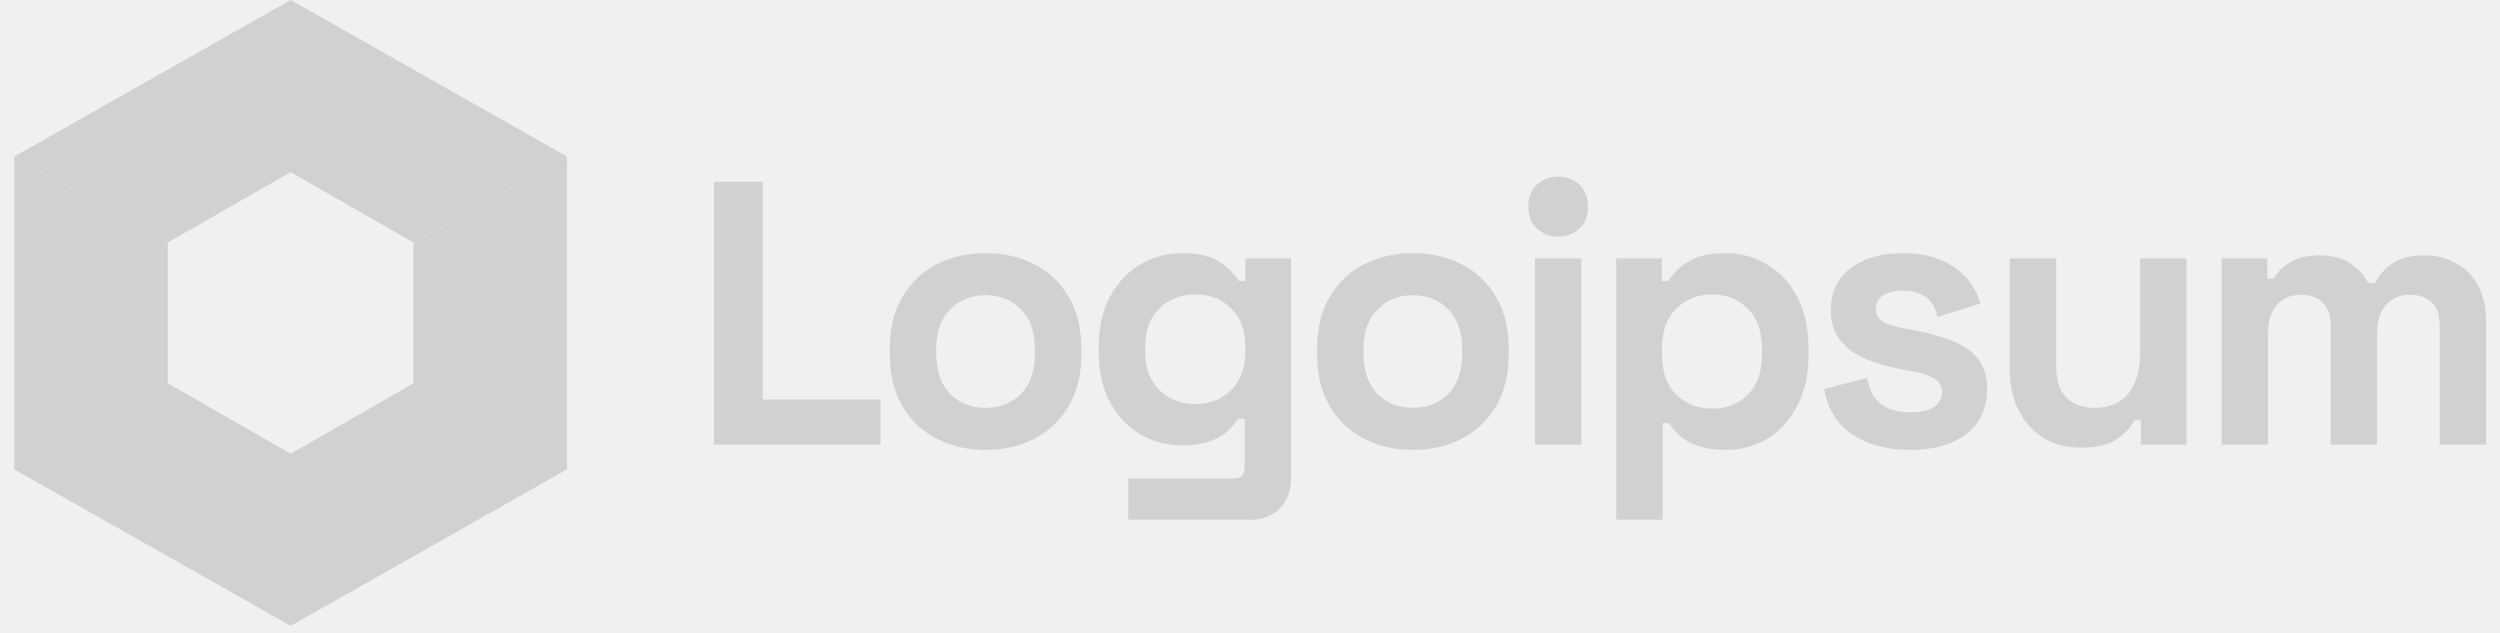
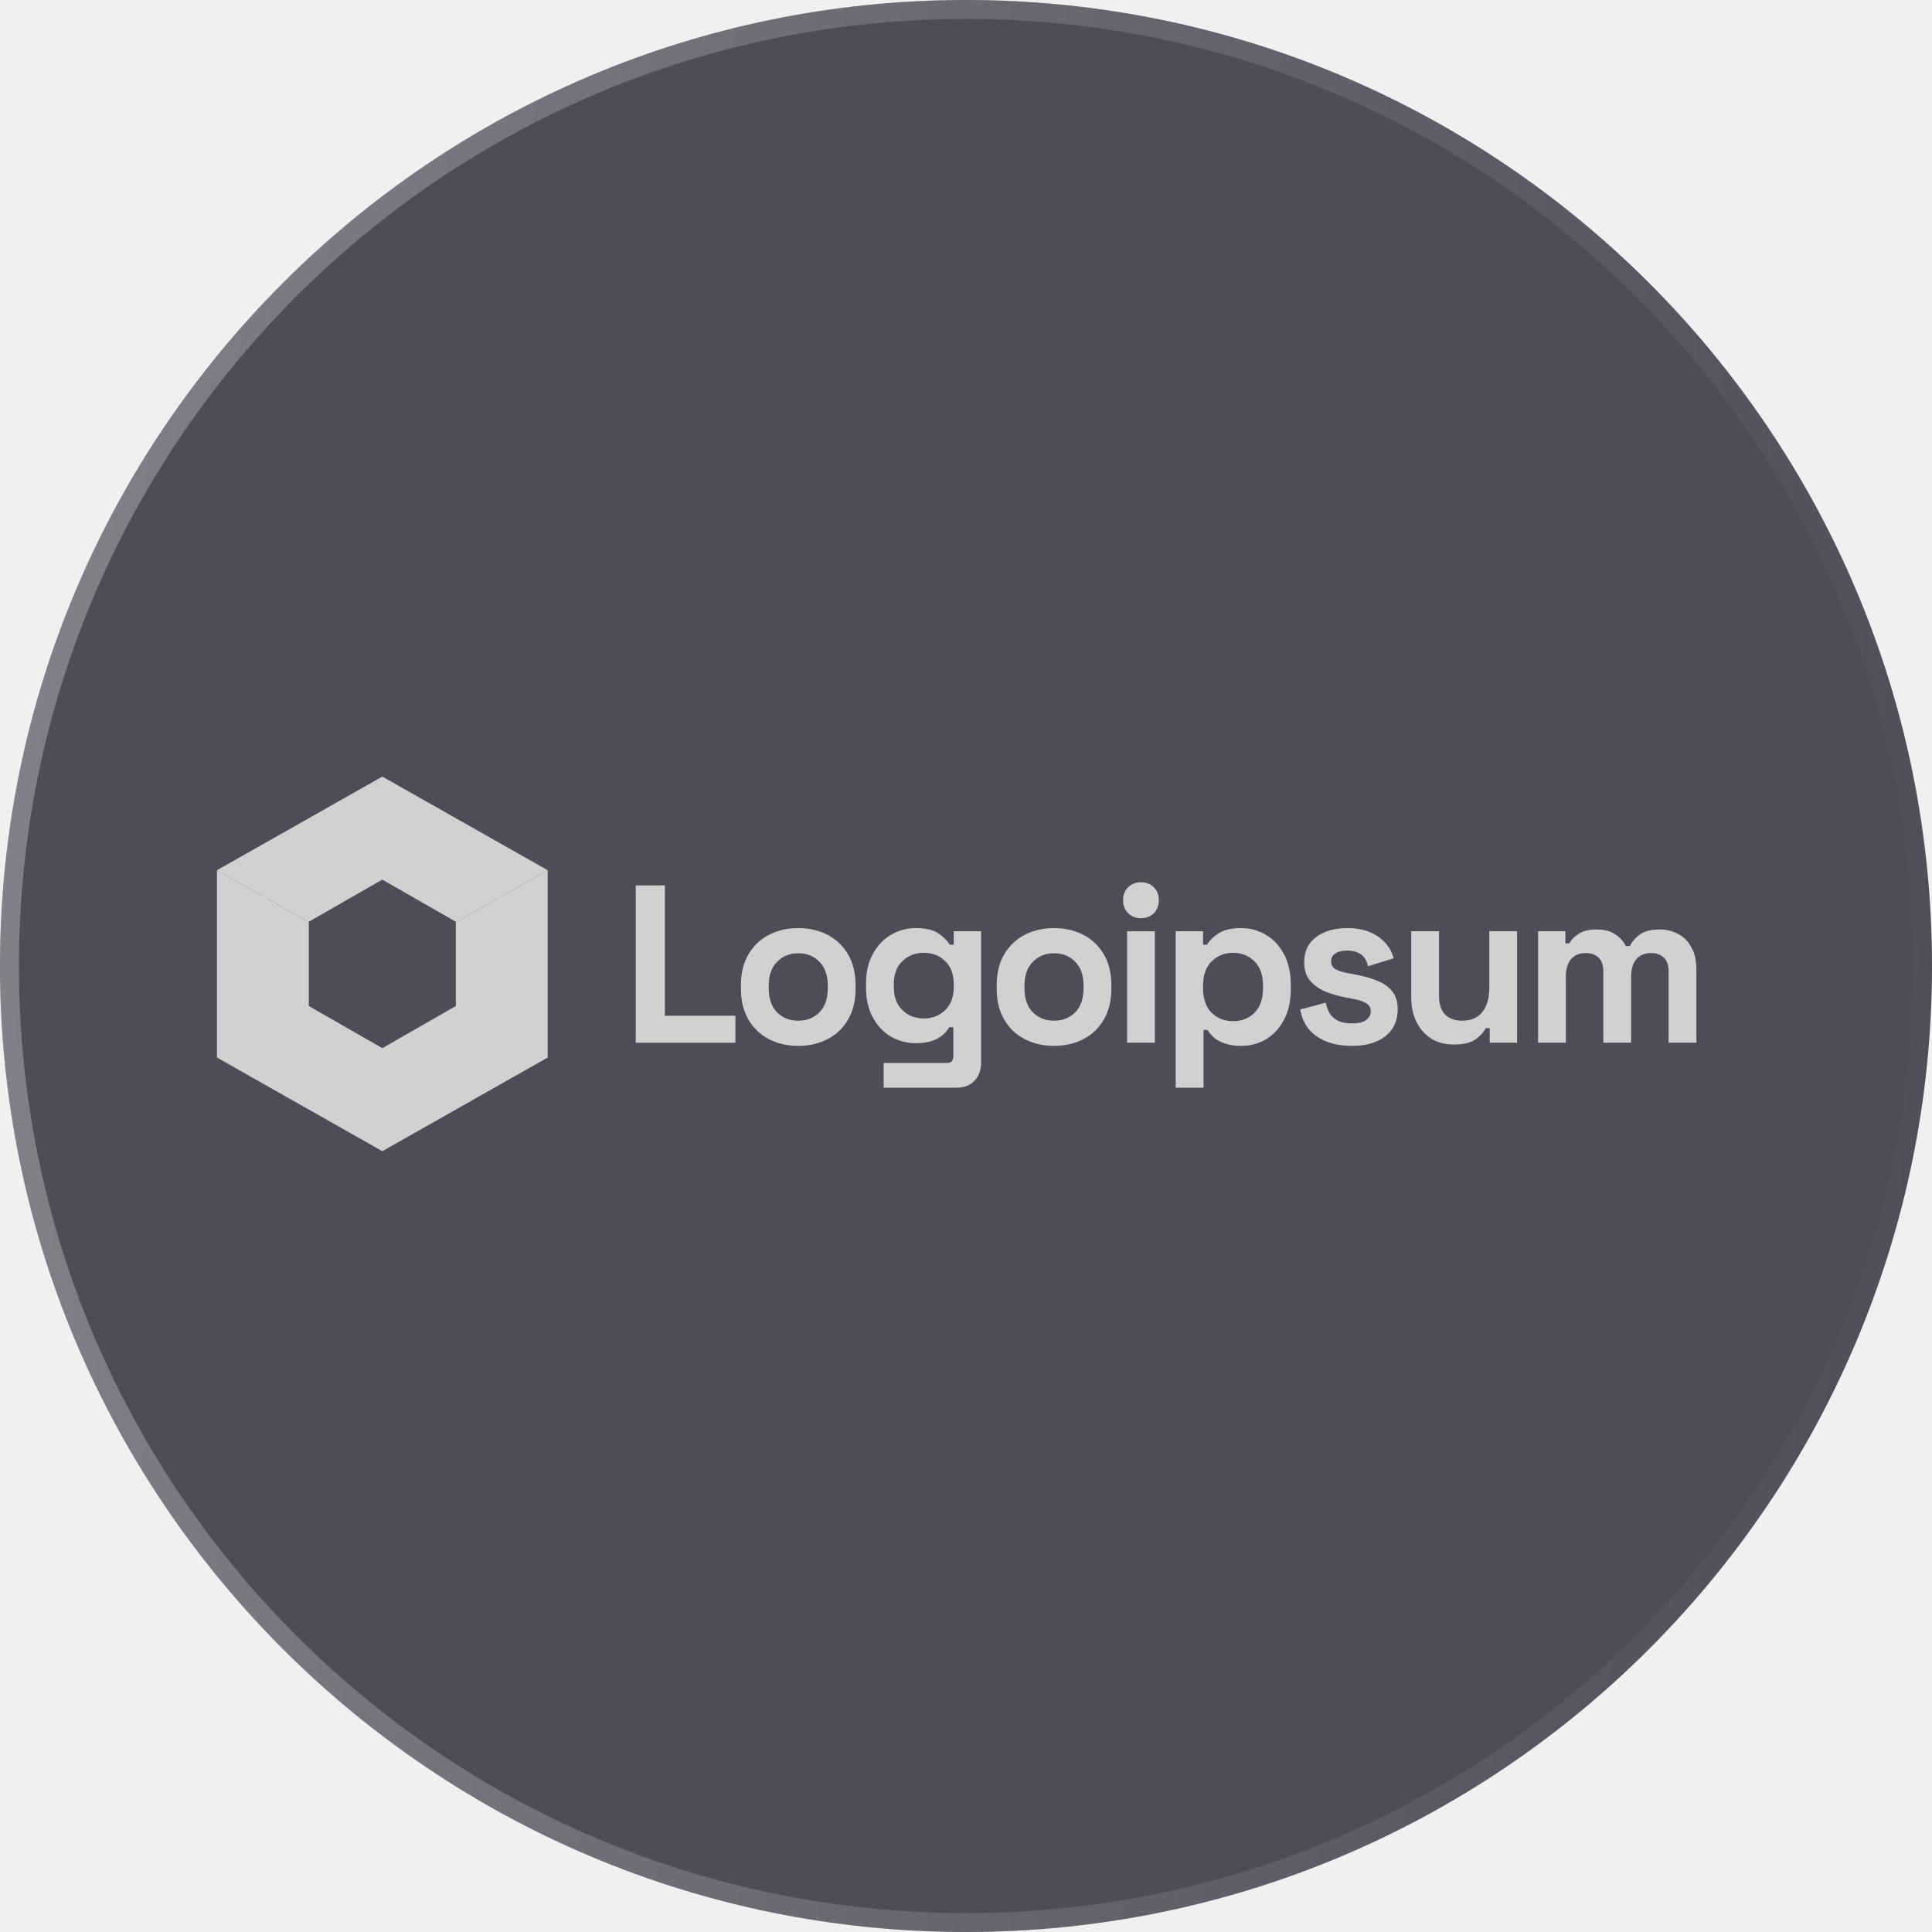
- <svg xmlns="http://www.w3.org/2000/svg" width="79" height="20" viewBox="0 0 79 20" fill="none">
-   <g clip-path="url(#clip0_43_1753)">
-     <path d="M0.454 14.833L0.454 4.944L5.304 7.691V12.113L9.185 14.338L13.065 12.113V7.691L17.915 4.944V14.833L9.185 19.777L0.454 14.833Z" fill="#D1D1D1" />
-     <path fill-rule="evenodd" clip-rule="evenodd" d="M2.879 6.318L0.454 4.944L9.185 0L17.915 4.944L15.49 6.318V13.597L9.185 17.305L2.879 13.597L2.879 6.318ZM15.227 6.466L13.065 7.691V7.663L9.185 5.439L5.304 7.663V7.691L3.142 6.466V13.444L9.185 16.998L15.227 13.444V6.466Z" fill="#D1D1D1" />
-     <path d="M22.564 14.051V5.745H24.101V12.627H27.826V14.051H22.564Z" fill="#D1D1D1" />
-     <path d="M31.143 14.217C30.569 14.217 30.053 14.098 29.595 13.861C29.137 13.623 28.776 13.279 28.513 12.829C28.249 12.378 28.117 11.836 28.117 11.203V11.013C28.117 10.38 28.249 9.838 28.513 9.387C28.776 8.936 29.137 8.592 29.595 8.355C30.053 8.118 30.569 7.999 31.143 7.999C31.718 7.999 32.234 8.118 32.692 8.355C33.15 8.592 33.511 8.936 33.774 9.387C34.038 9.838 34.17 10.38 34.17 11.013V11.203C34.17 11.836 34.038 12.378 33.774 12.829C33.511 13.279 33.15 13.623 32.692 13.861C32.234 14.098 31.718 14.217 31.143 14.217ZM31.143 12.888C31.594 12.888 31.966 12.742 32.261 12.449C32.556 12.148 32.703 11.721 32.703 11.167V11.049C32.703 10.495 32.556 10.072 32.261 9.779C31.974 9.478 31.601 9.328 31.143 9.328C30.693 9.328 30.321 9.478 30.026 9.779C29.731 10.072 29.584 10.495 29.584 11.049V11.167C29.584 11.721 29.731 12.148 30.026 12.449C30.321 12.742 30.693 12.888 31.143 12.888Z" fill="#D1D1D1" />
-     <path d="M34.721 11.132V10.942C34.721 10.325 34.841 9.799 35.082 9.364C35.322 8.921 35.641 8.584 36.036 8.355C36.44 8.118 36.878 7.999 37.352 7.999C37.88 7.999 38.279 8.094 38.551 8.284C38.822 8.474 39.02 8.671 39.145 8.877H39.354V8.165H40.798V15.095C40.798 15.498 40.681 15.819 40.448 16.056C40.215 16.301 39.905 16.424 39.517 16.424H35.652V15.119H39.005C39.222 15.119 39.331 15 39.331 14.763V13.232H39.121C39.044 13.358 38.935 13.489 38.795 13.623C38.656 13.75 38.469 13.857 38.237 13.944C38.004 14.031 37.709 14.074 37.352 14.074C36.878 14.074 36.44 13.96 36.036 13.73C35.641 13.493 35.322 13.157 35.082 12.722C34.841 12.279 34.721 11.749 34.721 11.132ZM37.771 12.769C38.221 12.769 38.597 12.623 38.9 12.33C39.203 12.037 39.354 11.626 39.354 11.096V10.977C39.354 10.439 39.203 10.028 38.9 9.743C38.605 9.451 38.229 9.304 37.771 9.304C37.321 9.304 36.944 9.451 36.642 9.743C36.339 10.028 36.188 10.439 36.188 10.977V11.096C36.188 11.626 36.339 12.037 36.642 12.33C36.944 12.623 37.321 12.769 37.771 12.769Z" fill="#D1D1D1" />
-     <path d="M44.647 14.217C44.073 14.217 43.557 14.098 43.099 13.861C42.641 13.623 42.28 13.279 42.016 12.829C41.752 12.378 41.621 11.836 41.621 11.203V11.013C41.621 10.38 41.752 9.838 42.016 9.387C42.28 8.936 42.641 8.592 43.099 8.355C43.557 8.118 44.073 7.999 44.647 7.999C45.222 7.999 45.738 8.118 46.196 8.355C46.653 8.592 47.014 8.936 47.278 9.387C47.542 9.838 47.674 10.38 47.674 11.013V11.203C47.674 11.836 47.542 12.378 47.278 12.829C47.014 13.279 46.653 13.623 46.196 13.861C45.738 14.098 45.222 14.217 44.647 14.217ZM44.647 12.888C45.097 12.888 45.47 12.742 45.765 12.449C46.06 12.148 46.207 11.721 46.207 11.167V11.049C46.207 10.495 46.06 10.072 45.765 9.779C45.478 9.478 45.105 9.328 44.647 9.328C44.197 9.328 43.825 9.478 43.53 9.779C43.235 10.072 43.087 10.495 43.087 11.049V11.167C43.087 11.721 43.235 12.148 43.53 12.449C43.825 12.742 44.197 12.888 44.647 12.888Z" fill="#D1D1D1" />
-     <path d="M48.504 14.052V8.166H49.971V14.052H48.504ZM49.237 7.478C48.974 7.478 48.748 7.391 48.562 7.217C48.384 7.043 48.294 6.813 48.294 6.528C48.294 6.244 48.384 6.014 48.562 5.84C48.748 5.666 48.974 5.579 49.237 5.579C49.509 5.579 49.734 5.666 49.913 5.84C50.091 6.014 50.18 6.244 50.18 6.528C50.18 6.813 50.091 7.043 49.913 7.217C49.734 7.391 49.509 7.478 49.237 7.478Z" fill="#D1D1D1" />
-     <path d="M51.072 16.424V8.165H52.516V8.877H52.725C52.857 8.648 53.063 8.446 53.343 8.272C53.622 8.09 54.022 7.999 54.541 7.999C55.007 7.999 55.438 8.118 55.833 8.355C56.229 8.584 56.547 8.925 56.788 9.376C57.029 9.826 57.149 10.372 57.149 11.013V11.203C57.149 11.844 57.029 12.389 56.788 12.84C56.547 13.291 56.229 13.635 55.833 13.873C55.438 14.102 55.007 14.217 54.541 14.217C54.192 14.217 53.897 14.173 53.656 14.086C53.424 14.007 53.234 13.904 53.086 13.778C52.947 13.643 52.834 13.509 52.749 13.374H52.539V16.424H51.072ZM54.099 12.912C54.557 12.912 54.933 12.765 55.228 12.473C55.531 12.172 55.682 11.737 55.682 11.167V11.049C55.682 10.479 55.531 10.048 55.228 9.755C54.926 9.455 54.549 9.304 54.099 9.304C53.649 9.304 53.272 9.455 52.97 9.755C52.667 10.048 52.516 10.479 52.516 11.049V11.167C52.516 11.737 52.667 12.172 52.97 12.473C53.272 12.765 53.649 12.912 54.099 12.912Z" fill="#D1D1D1" />
-     <path d="M60.37 14.217C59.617 14.217 59 14.051 58.519 13.718C58.038 13.386 57.747 12.912 57.646 12.294L58.996 11.938C59.051 12.215 59.14 12.433 59.264 12.591C59.396 12.749 59.555 12.864 59.742 12.935C59.935 12.998 60.145 13.03 60.37 13.03C60.711 13.03 60.964 12.971 61.127 12.852C61.29 12.726 61.371 12.571 61.371 12.389C61.371 12.207 61.294 12.069 61.138 11.974C60.983 11.871 60.735 11.788 60.393 11.725L60.067 11.666C59.664 11.586 59.295 11.48 58.961 11.345C58.628 11.203 58.36 11.009 58.158 10.764C57.957 10.518 57.855 10.202 57.855 9.815C57.855 9.229 58.065 8.782 58.484 8.474C58.903 8.157 59.455 7.999 60.137 7.999C60.782 7.999 61.317 8.145 61.743 8.438C62.17 8.731 62.45 9.114 62.582 9.589L61.22 10.016C61.158 9.716 61.03 9.502 60.836 9.376C60.649 9.249 60.416 9.186 60.137 9.186C59.858 9.186 59.645 9.237 59.497 9.34C59.35 9.435 59.276 9.569 59.276 9.743C59.276 9.933 59.353 10.075 59.509 10.171C59.664 10.258 59.873 10.325 60.137 10.372L60.463 10.431C60.898 10.511 61.29 10.617 61.639 10.752C61.996 10.879 62.275 11.064 62.477 11.31C62.687 11.547 62.792 11.871 62.792 12.283C62.792 12.9 62.57 13.378 62.128 13.718C61.693 14.051 61.107 14.217 60.37 14.217Z" fill="#D1D1D1" />
-     <path d="M65.753 14.146C65.303 14.146 64.907 14.043 64.566 13.837C64.232 13.623 63.972 13.331 63.786 12.959C63.6 12.587 63.506 12.16 63.506 11.677V8.165H64.973V11.559C64.973 12.002 65.078 12.334 65.288 12.556C65.504 12.777 65.811 12.888 66.207 12.888C66.657 12.888 67.007 12.737 67.255 12.437C67.503 12.128 67.627 11.701 67.627 11.155V8.165H69.094V14.051H67.65V13.279H67.441C67.348 13.477 67.173 13.671 66.917 13.861C66.661 14.051 66.273 14.146 65.753 14.146Z" fill="#D1D1D1" />
-     <path d="M70.203 14.051V8.165H71.646V8.806H71.855C71.956 8.608 72.123 8.438 72.356 8.296C72.589 8.145 72.895 8.07 73.276 8.07C73.687 8.07 74.017 8.153 74.265 8.319C74.514 8.478 74.704 8.687 74.836 8.948H75.045C75.177 8.695 75.364 8.486 75.604 8.319C75.845 8.153 76.186 8.07 76.629 8.07C76.985 8.07 77.308 8.149 77.595 8.308C77.889 8.458 78.122 8.691 78.293 9.008C78.471 9.316 78.561 9.708 78.561 10.182V14.051H77.094V10.289C77.094 9.965 77.013 9.724 76.85 9.565C76.686 9.399 76.458 9.316 76.163 9.316C75.829 9.316 75.569 9.427 75.383 9.648C75.204 9.862 75.115 10.171 75.115 10.574V14.051H73.648V10.289C73.648 9.965 73.567 9.724 73.404 9.565C73.241 9.399 73.012 9.316 72.717 9.316C72.383 9.316 72.123 9.427 71.937 9.648C71.758 9.862 71.669 10.171 71.669 10.574V14.051H70.203Z" fill="#D1D1D1" />
+ <svg xmlns="http://www.w3.org/2000/svg" width="102" height="102" viewBox="0 0 102 102" fill="none">
+   <circle cx="51" cy="51" r="51" fill="#252532" fill-opacity="0.8" />
+   <circle cx="51" cy="51" r="50.5" stroke="url(#paint0_linear_43_1751)" stroke-opacity="0.3" />
+   <g clip-path="url(#clip0_43_1751)">
+     <path d="M11.454 55.833L11.454 45.944L16.304 48.691V53.113L20.185 55.338L24.065 53.113V48.691L28.915 45.944V55.833L20.185 60.777L11.454 55.833Z" fill="#D1D1D1" />
+     <path fill-rule="evenodd" clip-rule="evenodd" d="M13.879 47.318L11.454 45.944L20.185 41L28.915 45.944L26.49 47.318V54.596L20.185 58.305L13.879 54.596L13.879 47.318ZM26.227 47.466L24.065 48.691V48.663L20.185 46.439L16.304 48.663V48.691L14.142 47.466V54.444L20.185 57.998L26.227 54.444V47.466Z" fill="#D1D1D1" />
+     <path d="M33.564 55.051V46.745H35.101V53.627H38.826V55.051H33.564Z" fill="#D1D1D1" />
+     <path d="M42.144 55.217C41.569 55.217 41.053 55.098 40.595 54.861C40.137 54.623 39.776 54.279 39.513 53.828C39.249 53.378 39.117 52.836 39.117 52.203V52.013C39.117 51.38 39.249 50.838 39.513 50.387C39.776 49.936 40.137 49.592 40.595 49.355C41.053 49.118 41.569 48.999 42.144 48.999C42.718 48.999 43.234 49.118 43.692 49.355C44.15 49.592 44.511 49.936 44.774 50.387C45.038 50.838 45.17 51.38 45.17 52.013V52.203C45.17 52.836 45.038 53.378 44.774 53.828C44.511 54.279 44.15 54.623 43.692 54.861C43.234 55.098 42.718 55.217 42.144 55.217ZM42.144 53.888C42.594 53.888 42.966 53.742 43.261 53.449C43.556 53.148 43.703 52.721 43.703 52.167V52.049C43.703 51.495 43.556 51.072 43.261 50.779C42.974 50.478 42.601 50.328 42.144 50.328C41.693 50.328 41.321 50.478 41.026 50.779C40.731 51.072 40.584 51.495 40.584 52.049V52.167C40.584 52.721 40.731 53.148 41.026 53.449C41.321 53.742 41.693 53.888 42.144 53.888Z" fill="#D1D1D1" />
+     <path d="M45.721 52.132V51.942C45.721 51.325 45.841 50.799 46.082 50.364C46.322 49.921 46.641 49.584 47.036 49.355C47.44 49.118 47.878 48.999 48.352 48.999C48.88 48.999 49.279 49.094 49.551 49.284C49.822 49.474 50.02 49.671 50.145 49.877H50.354V49.165H51.798V56.095C51.798 56.498 51.681 56.819 51.448 57.056C51.215 57.301 50.905 57.424 50.517 57.424H46.652V56.119H50.005C50.222 56.119 50.331 56 50.331 55.763V54.232H50.121C50.044 54.358 49.935 54.489 49.795 54.623C49.656 54.75 49.469 54.857 49.237 54.944C49.004 55.031 48.709 55.074 48.352 55.074C47.878 55.074 47.44 54.96 47.036 54.73C46.641 54.493 46.322 54.157 46.082 53.722C45.841 53.279 45.721 52.749 45.721 52.132ZM48.771 53.769C49.221 53.769 49.597 53.623 49.9 53.33C50.203 53.037 50.354 52.626 50.354 52.096V51.977C50.354 51.439 50.203 51.028 49.9 50.743C49.605 50.451 49.229 50.304 48.771 50.304C48.321 50.304 47.944 50.451 47.642 50.743C47.339 51.028 47.188 51.439 47.188 51.977V52.096C47.188 52.626 47.339 53.037 47.642 53.33C47.944 53.623 48.321 53.769 48.771 53.769Z" fill="#D1D1D1" />
+     <path d="M55.647 55.217C55.073 55.217 54.557 55.098 54.099 54.861C53.641 54.623 53.28 54.279 53.016 53.828C52.752 53.378 52.621 52.836 52.621 52.203V52.013C52.621 51.38 52.752 50.838 53.016 50.387C53.28 49.936 53.641 49.592 54.099 49.355C54.557 49.118 55.073 48.999 55.647 48.999C56.222 48.999 56.738 49.118 57.196 49.355C57.653 49.592 58.014 49.936 58.278 50.387C58.542 50.838 58.674 51.38 58.674 52.013V52.203C58.674 52.836 58.542 53.378 58.278 53.828C58.014 54.279 57.653 54.623 57.196 54.861C56.738 55.098 56.222 55.217 55.647 55.217ZM55.647 53.888C56.097 53.888 56.47 53.742 56.765 53.449C57.06 53.148 57.207 52.721 57.207 52.167V52.049C57.207 51.495 57.06 51.072 56.765 50.779C56.478 50.478 56.105 50.328 55.647 50.328C55.197 50.328 54.825 50.478 54.53 50.779C54.235 51.072 54.087 51.495 54.087 52.049V52.167C54.087 52.721 54.235 53.148 54.53 53.449C54.825 53.742 55.197 53.888 55.647 53.888Z" fill="#D1D1D1" />
+     <path d="M59.504 55.051V49.166H60.971V55.051H59.504ZM60.237 48.478C59.974 48.478 59.748 48.391 59.562 48.217C59.384 48.043 59.294 47.813 59.294 47.528C59.294 47.244 59.384 47.014 59.562 46.84C59.748 46.666 59.974 46.579 60.237 46.579C60.509 46.579 60.734 46.666 60.913 46.84C61.091 47.014 61.18 47.244 61.18 47.528C61.18 47.813 61.091 48.043 60.913 48.217C60.734 48.391 60.509 48.478 60.237 48.478Z" fill="#D1D1D1" />
+     <path d="M62.072 57.424V49.165H63.516V49.877H63.725C63.857 49.648 64.063 49.446 64.343 49.272C64.622 49.09 65.022 48.999 65.541 48.999C66.007 48.999 66.438 49.118 66.833 49.355C67.229 49.584 67.547 49.925 67.788 50.376C68.029 50.826 68.149 51.372 68.149 52.013V52.203C68.149 52.844 68.029 53.389 67.788 53.84C67.547 54.291 67.229 54.635 66.833 54.873C66.438 55.102 66.007 55.217 65.541 55.217C65.192 55.217 64.897 55.173 64.656 55.086C64.424 55.007 64.234 54.904 64.086 54.778C63.947 54.643 63.834 54.509 63.749 54.374H63.539V57.424H62.072ZM65.099 53.912C65.557 53.912 65.933 53.765 66.228 53.472C66.531 53.172 66.682 52.737 66.682 52.167V52.049C66.682 51.479 66.531 51.048 66.228 50.755C65.926 50.455 65.549 50.304 65.099 50.304C64.649 50.304 64.272 50.455 63.97 50.755C63.667 51.048 63.516 51.479 63.516 52.049V52.167C63.516 52.737 63.667 53.172 63.97 53.472C64.272 53.765 64.649 53.912 65.099 53.912Z" fill="#D1D1D1" />
+     <path d="M71.37 55.217C70.617 55.217 70 55.051 69.519 54.718C69.038 54.386 68.747 53.911 68.646 53.294L69.996 52.938C70.051 53.215 70.14 53.433 70.264 53.591C70.396 53.749 70.555 53.864 70.742 53.935C70.935 53.998 71.145 54.03 71.37 54.03C71.711 54.03 71.964 53.971 72.127 53.852C72.29 53.726 72.371 53.571 72.371 53.389C72.371 53.208 72.294 53.069 72.138 52.974C71.983 52.871 71.735 52.788 71.393 52.725L71.067 52.666C70.664 52.587 70.295 52.48 69.961 52.345C69.628 52.203 69.36 52.009 69.158 51.764C68.957 51.519 68.855 51.202 68.855 50.815C68.855 50.229 69.065 49.782 69.484 49.474C69.903 49.157 70.454 48.999 71.137 48.999C71.781 48.999 72.317 49.145 72.743 49.438C73.17 49.731 73.45 50.114 73.582 50.589L72.22 51.016C72.158 50.716 72.03 50.502 71.836 50.376C71.649 50.249 71.416 50.186 71.137 50.186C70.858 50.186 70.644 50.237 70.497 50.34C70.35 50.435 70.276 50.569 70.276 50.743C70.276 50.933 70.353 51.075 70.509 51.17C70.664 51.258 70.873 51.325 71.137 51.372L71.463 51.431C71.898 51.511 72.29 51.617 72.639 51.752C72.996 51.879 73.275 52.064 73.477 52.31C73.687 52.547 73.792 52.871 73.792 53.283C73.792 53.9 73.57 54.378 73.128 54.718C72.693 55.051 72.107 55.217 71.37 55.217Z" fill="#D1D1D1" />
+     <path d="M76.753 55.145C76.303 55.145 75.907 55.043 75.566 54.837C75.232 54.623 74.972 54.331 74.786 53.959C74.6 53.587 74.506 53.16 74.506 52.677V49.165H75.973V52.559C75.973 53.002 76.078 53.334 76.288 53.556C76.504 53.777 76.811 53.888 77.207 53.888C77.657 53.888 78.007 53.737 78.255 53.437C78.503 53.128 78.627 52.701 78.627 52.155V49.165H80.094V55.051H78.65V54.279H78.441C78.348 54.477 78.173 54.671 77.917 54.861C77.661 55.051 77.273 55.145 76.753 55.145Z" fill="#D1D1D1" />
+     <path d="M81.203 55.051V49.165H82.646V49.806H82.855C82.956 49.608 83.123 49.438 83.356 49.296C83.589 49.145 83.895 49.07 84.276 49.07C84.687 49.07 85.017 49.153 85.265 49.319C85.514 49.478 85.704 49.687 85.836 49.948H86.045C86.177 49.695 86.364 49.486 86.604 49.319C86.845 49.153 87.186 49.07 87.629 49.07C87.985 49.07 88.308 49.149 88.595 49.308C88.889 49.458 89.122 49.691 89.293 50.008C89.471 50.316 89.561 50.708 89.561 51.182V55.051H88.094V51.289C88.094 50.965 88.013 50.724 87.85 50.565C87.686 50.399 87.458 50.316 87.163 50.316C86.829 50.316 86.569 50.427 86.383 50.648C86.204 50.862 86.115 51.171 86.115 51.574V55.051H84.648V51.289C84.648 50.965 84.567 50.724 84.404 50.565C84.241 50.399 84.012 50.316 83.717 50.316C83.383 50.316 83.123 50.427 82.937 50.648C82.758 50.862 82.669 51.171 82.669 51.574V55.051H81.203Z" fill="#D1D1D1" />
  </g>
  <defs>
-     <clipPath id="clip0_43_1753">
-       <rect width="79" height="20" fill="white" />
+     <linearGradient id="paint0_linear_43_1751" x1="-1.07003e-06" y1="-3.685" x2="110.285" y2="5.815" gradientUnits="userSpaceOnUse">
+       <stop stop-color="white" />
+       <stop offset="1" stop-color="white" stop-opacity="0" />
+     </linearGradient>
+     <clipPath id="clip0_43_1751">
+       <rect width="79" height="20" fill="white" transform="translate(11 41)" />
    </clipPath>
  </defs>
</svg>
